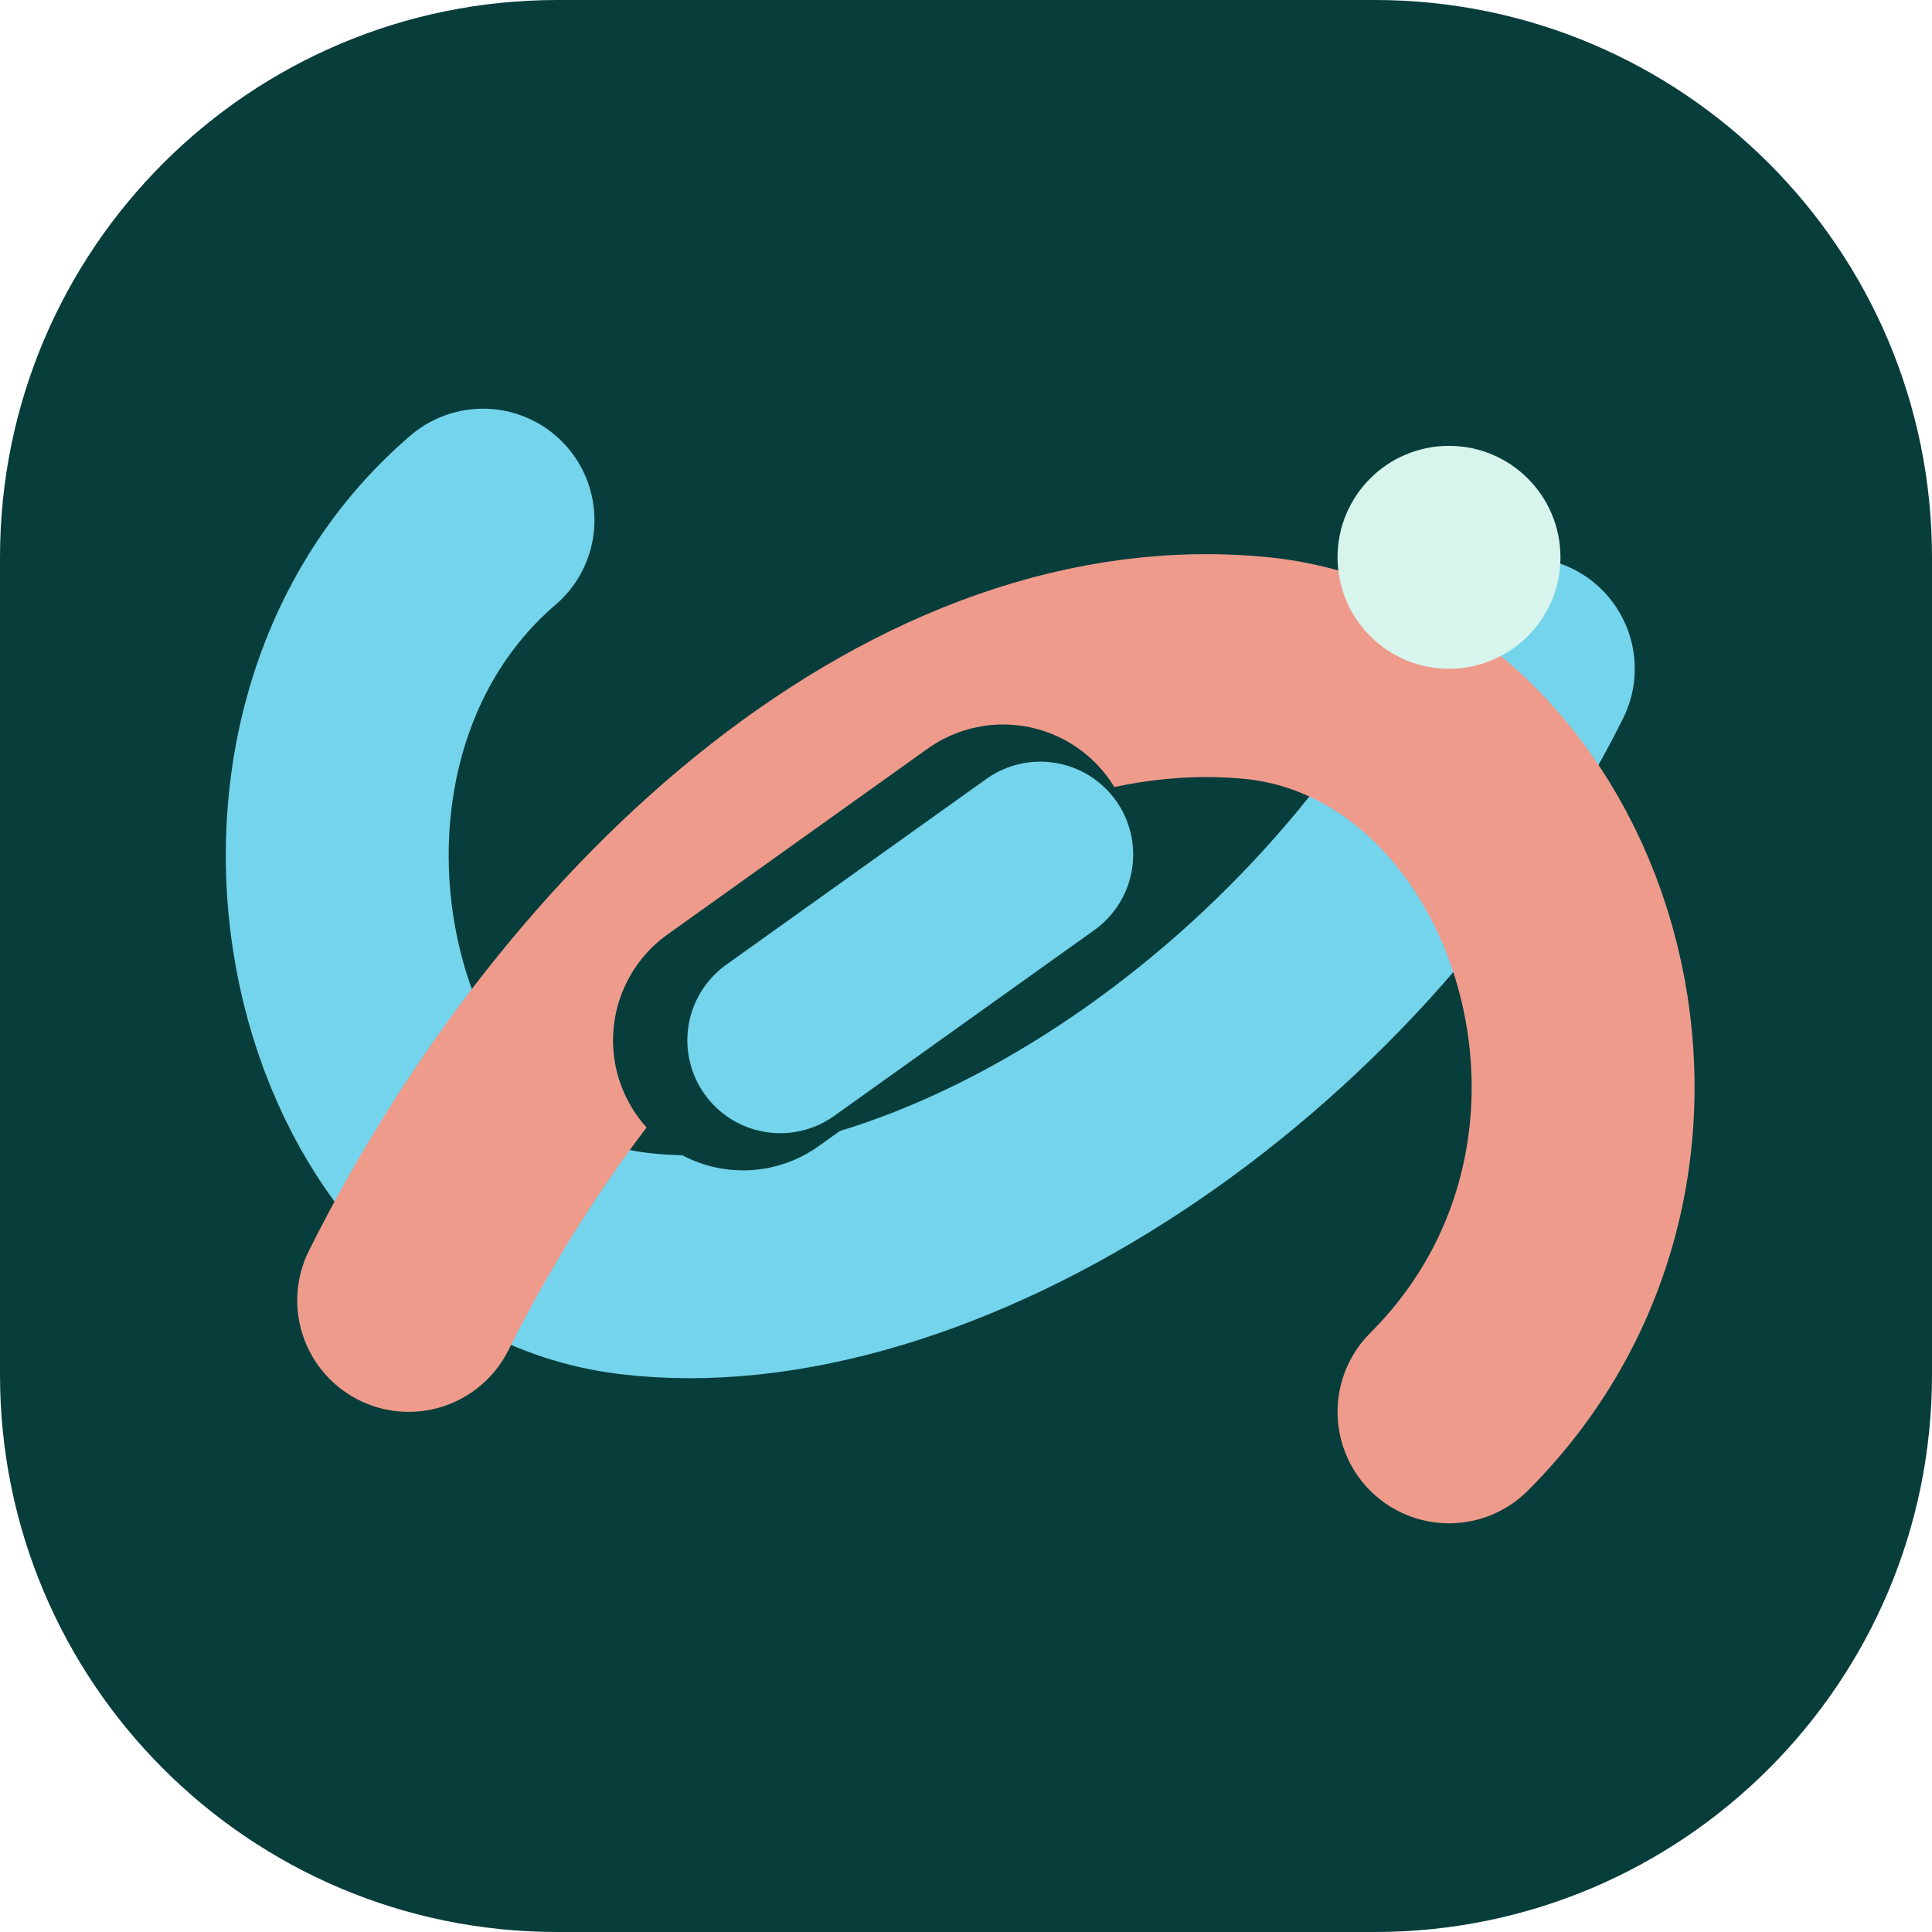
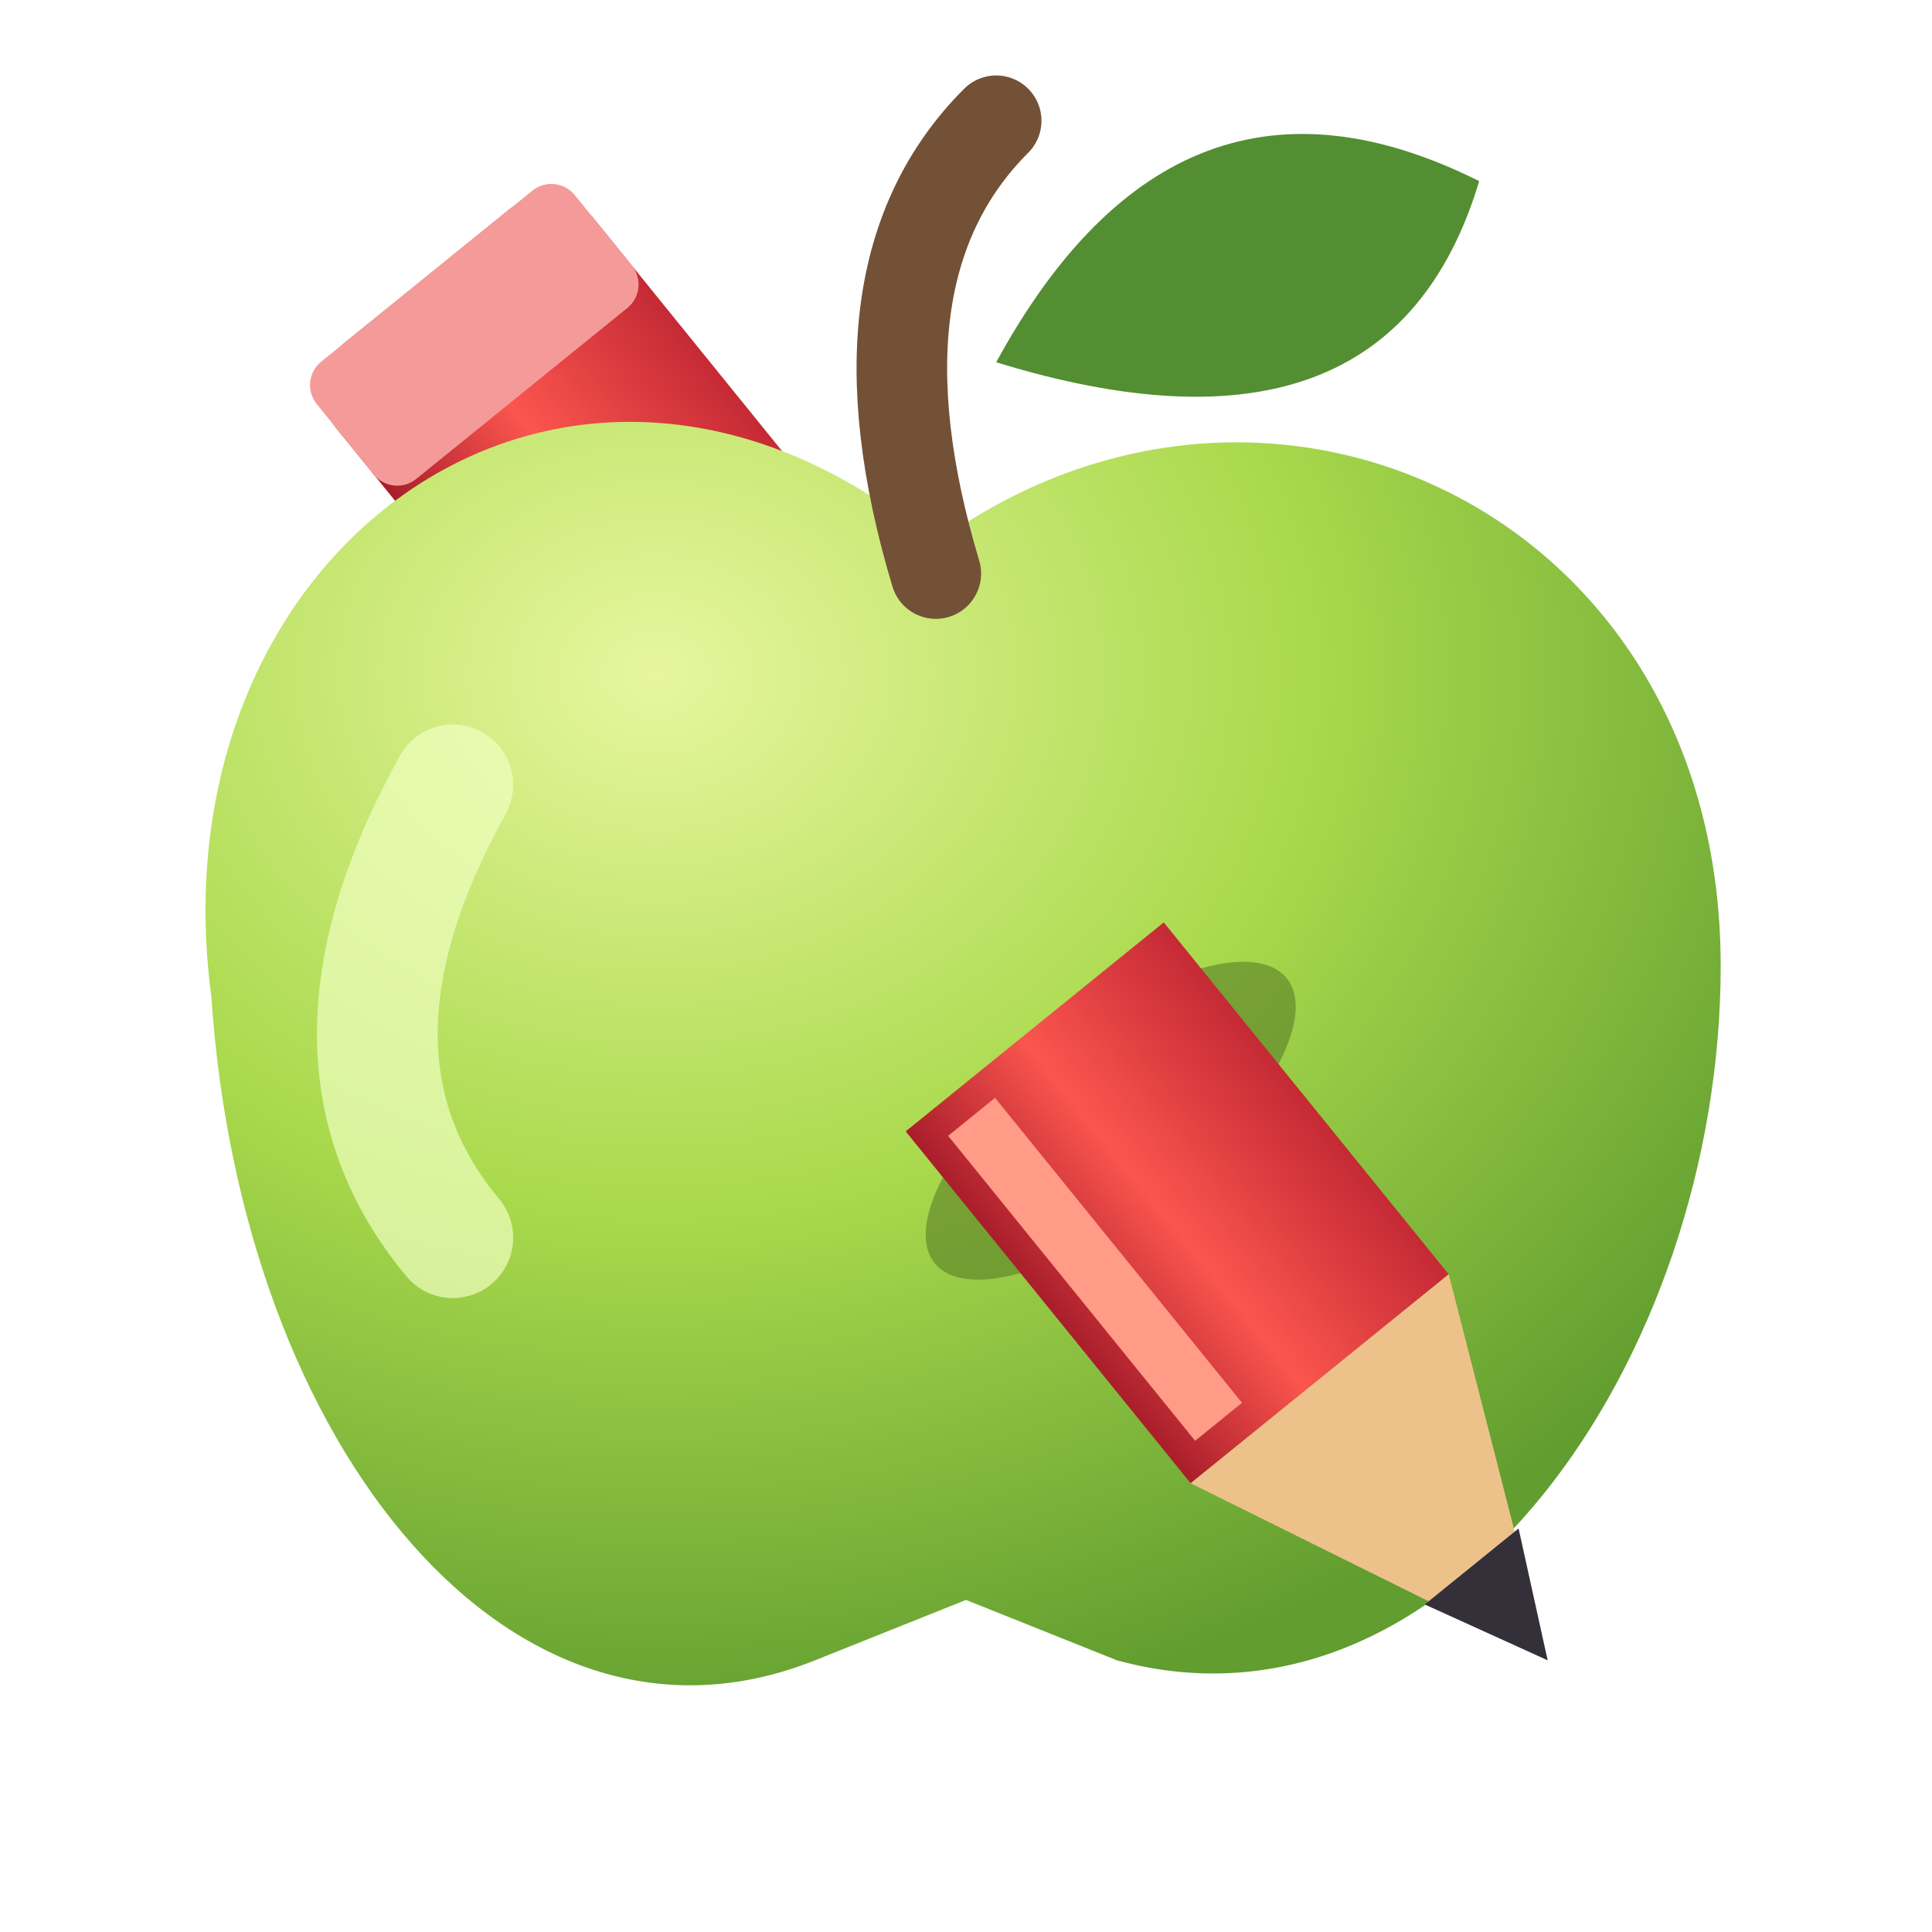
- <svg xmlns="http://www.w3.org/2000/svg" viewBox="0 0 52 52" role="img" aria-labelledby="title desc">
-   <rect width="52" height="52" rx="15" fill="#073d3b" />
-   <path d="M13 14c-7 6-4 19 4 20s19-6 24-16" fill="none" stroke="#73d4ec" stroke-width="6" stroke-linecap="round" />
-   <path d="M39 38c7-7 3-19-5-20-9-1-18 7-23 17" fill="none" stroke="#ee9b8c" stroke-width="6" stroke-linecap="round" />
-   <path d="M20 28l7-5" fill="none" stroke="#073d3b" stroke-width="7" stroke-linecap="round" />
-   <path d="M21 28l7-5" fill="none" stroke="#73d4ec" stroke-width="5" stroke-linecap="round" />
-   <circle cx="39" cy="15" r="3" fill="#d7f5ec" />
+ <svg xmlns="http://www.w3.org/2000/svg" viewBox="0 0 64 64" role="img" aria-labelledby="title desc">
+   <defs>
+     <radialGradient id="apple" cx=".3" cy=".2" r=".85">
+       <stop stop-color="#e7f69e" />
+       <stop offset=".5" stop-color="#a9d94c" />
+       <stop offset="1" stop-color="#619d2f" />
+     </radialGradient>
+     <linearGradient id="pencil" x2="1" y2="0">
+       <stop stop-color="#a91e2b" />
+       <stop offset=".45" stop-color="#fb554e" />
+       <stop offset="1" stop-color="#c52a35" />
+     </linearGradient>
+   </defs>
+   <g transform="rotate(-39 32 32)">
+     <rect x="27" y="3" width="11" height="21" rx="2" fill="url(#pencil)" />
+     <rect x="27" y="3" width="11" height="5" rx="1" fill="#f49b9a" />
+     <path d="M28 9v12" stroke="#ffb09c" stroke-width="2" />
+   </g>
+   <path d="M31 18c-12-10-26 0-24 15 1 15 10 26 20 22l5-2 5 2c11 3 20-10 20-23 0-15-15-22-26-14Z" fill="url(#apple)" />
+   <path d="M31 19q-3-10 2-15" fill="none" stroke="#735136" stroke-width="3" stroke-linecap="round" />
+   <path d="M33 12Q39 1 49 6q-3 10-16 6" fill="#548e32" />
+   <path d="M15 26q-5 9 0 15" fill="none" stroke="#efffc0" stroke-width="4" stroke-linecap="round" opacity=".7" />
+   <g transform="rotate(-39 32 32)">
+     <ellipse cx="32.5" cy="39" rx="7.5" ry="3" fill="#527722" opacity=".55" />
+     <path d="M27 35h11v15H27Z" fill="url(#pencil)" />
+     <path d="M29 36v13" stroke="#ff9b86" stroke-width="2" />
+     <path d="m27 50 5.5 12L38 50" fill="#edc28a" />
+     <path d="m30.5 58 2 4 2-4" fill="#333039" />
+   </g>
</svg>
